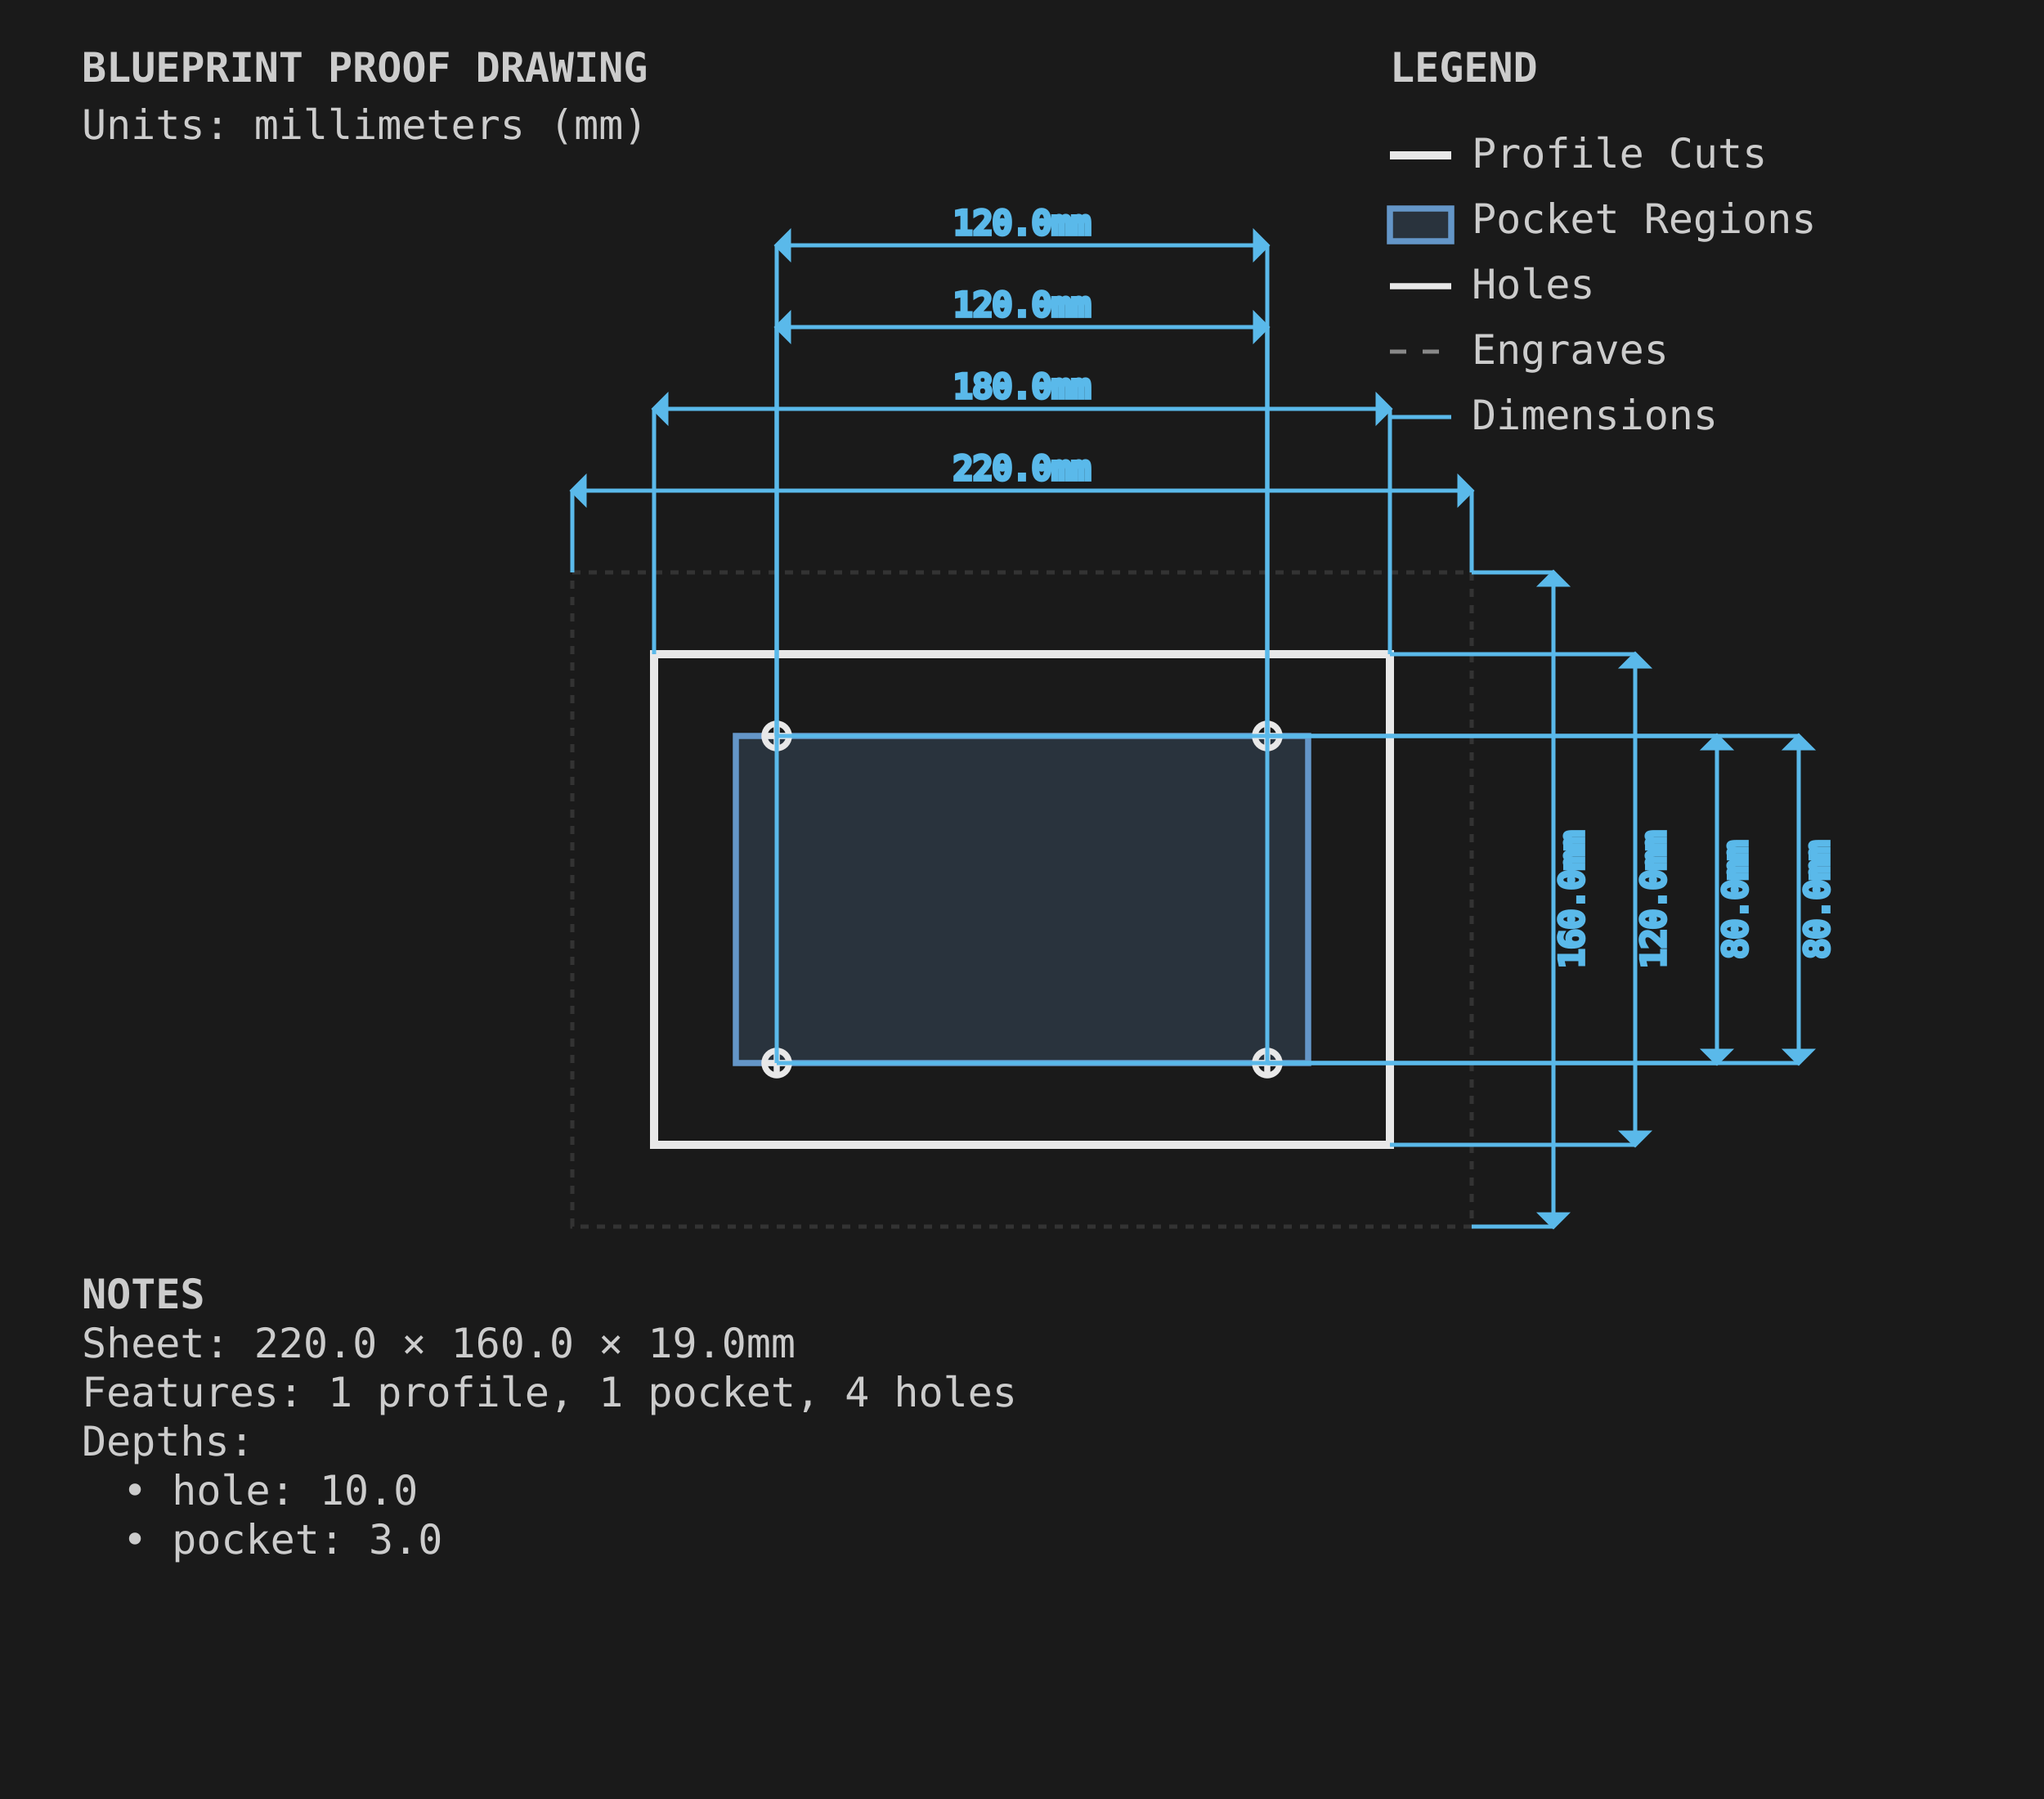
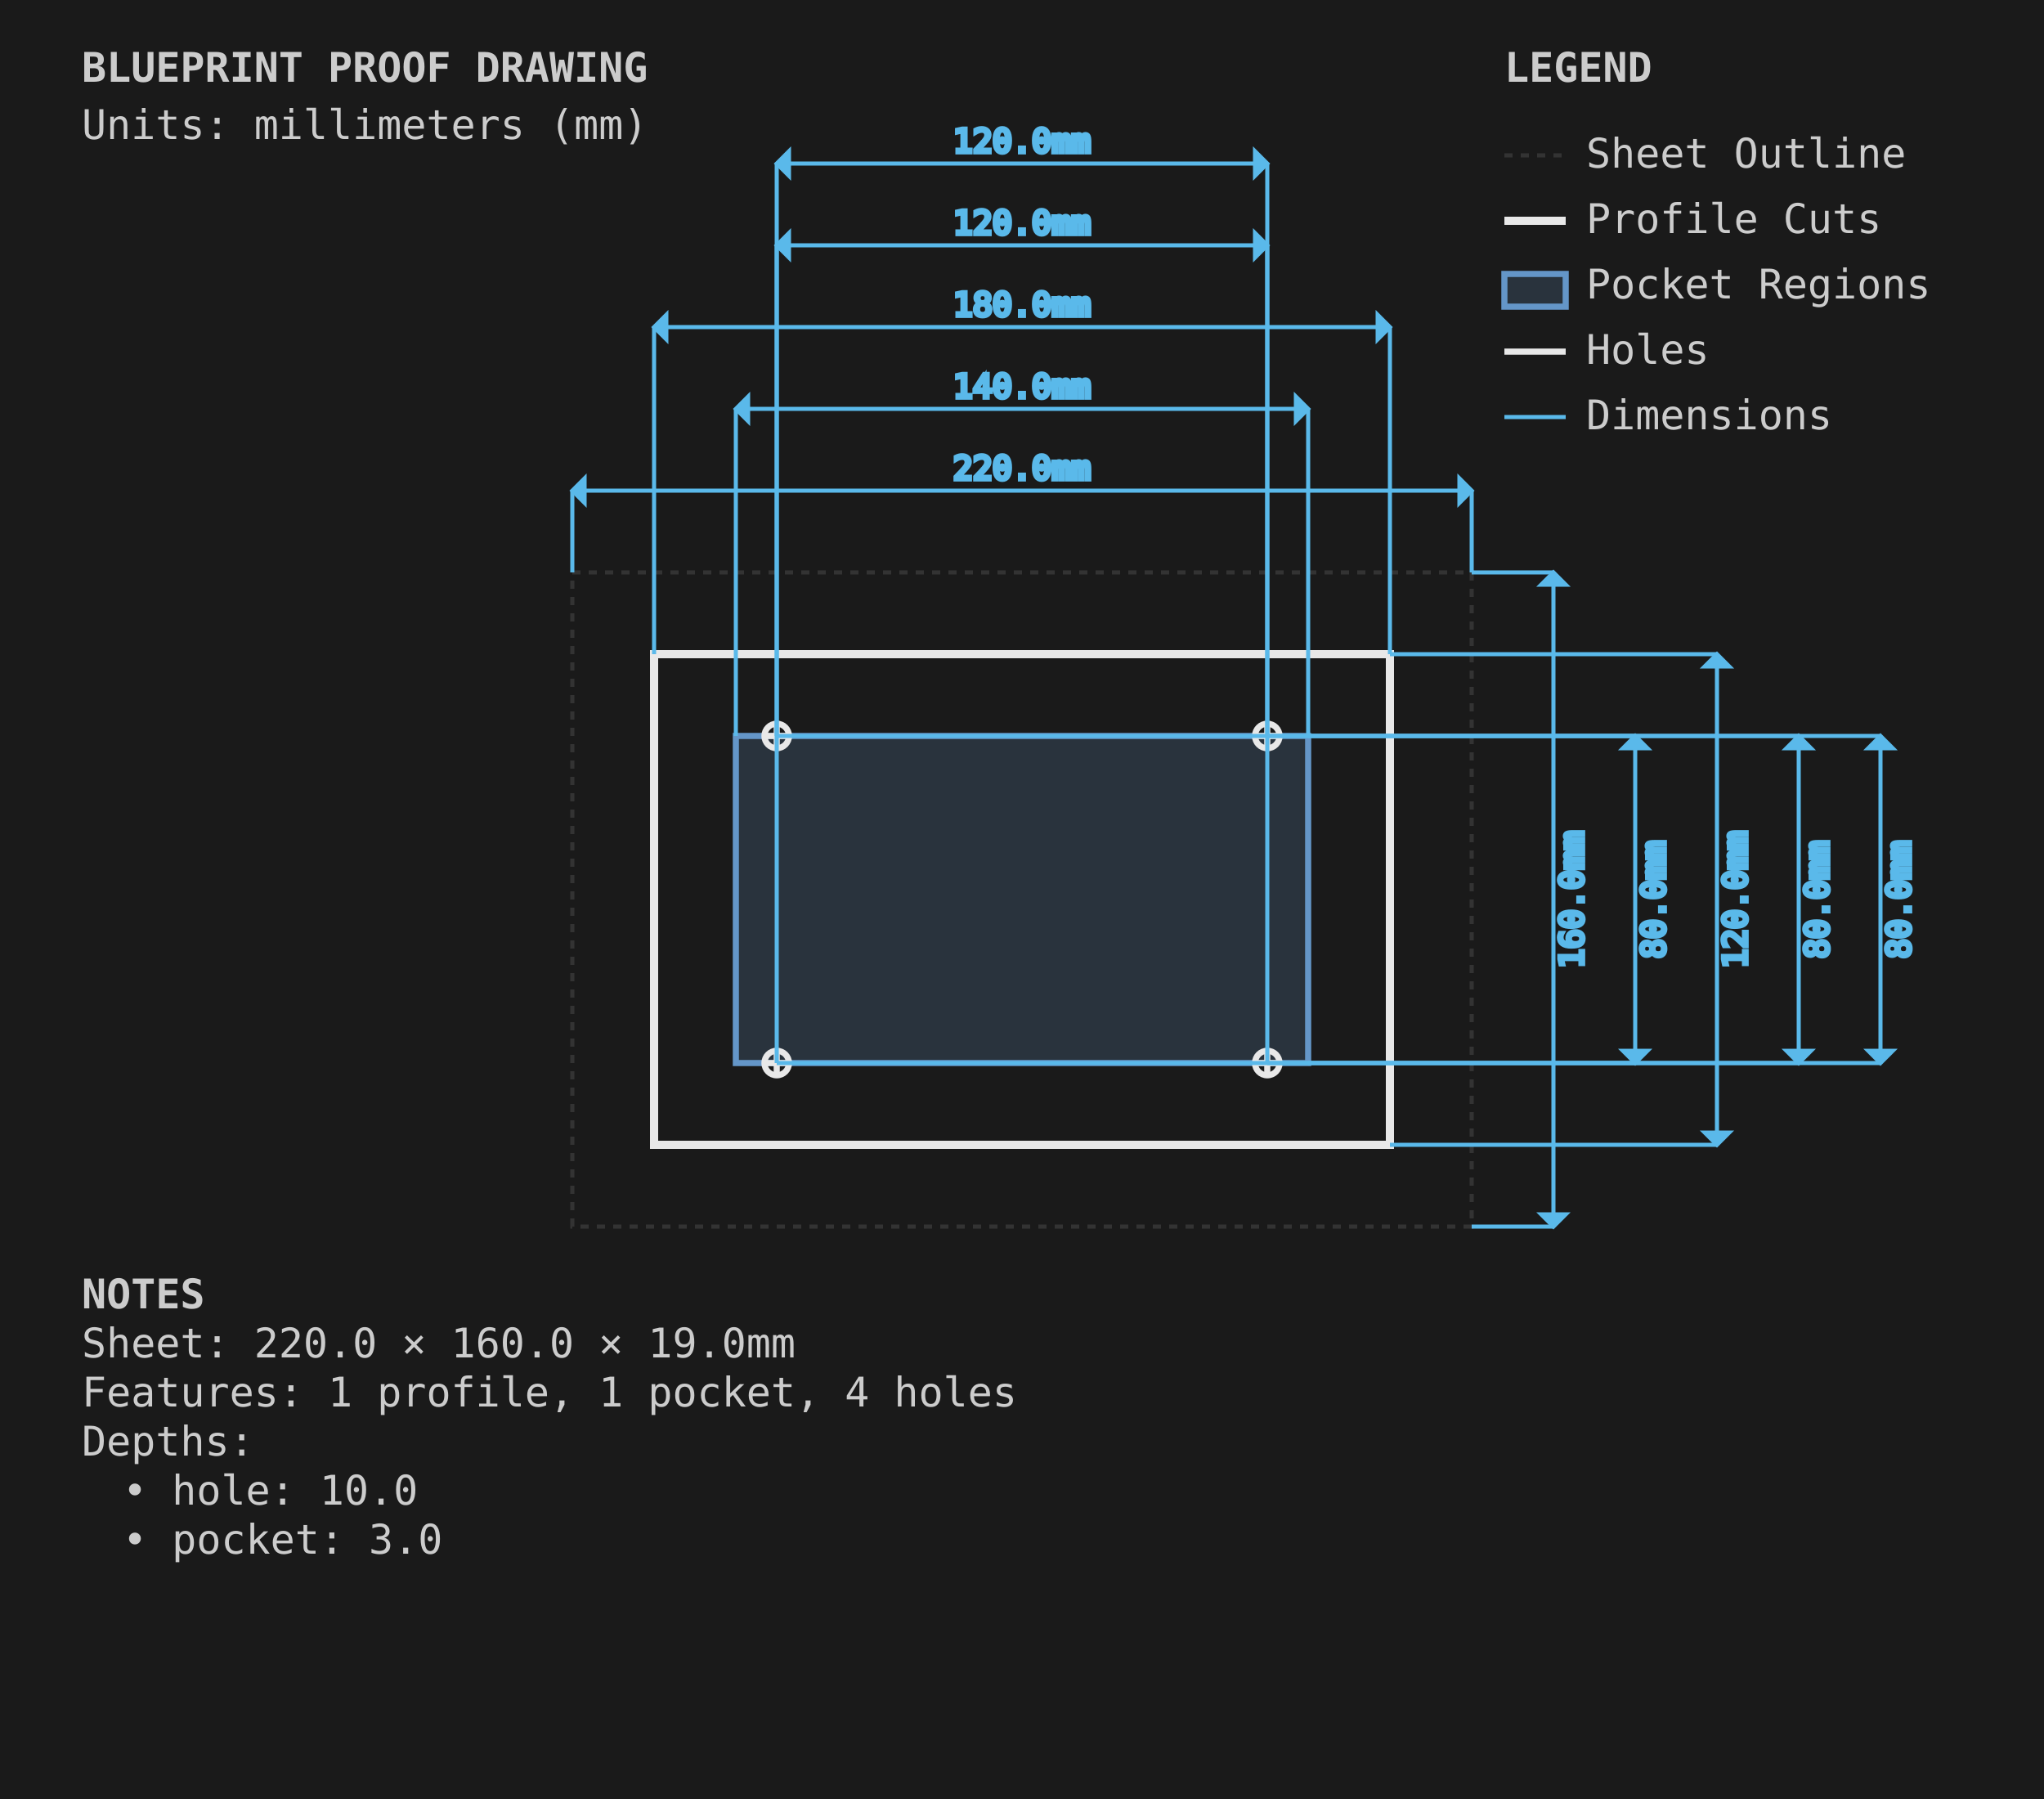
<svg xmlns="http://www.w3.org/2000/svg" viewBox="0 0 500.0 440.0" width="500.0mm" height="440.0mm">
  <style>
        .sheet-outline { stroke: #333333; stroke-width: 1; fill: none; stroke-dasharray: 2,2; }
        .profile-cuts { stroke: #e8e8e8; stroke-width: 2; fill: none; }
        .pocket-regions { stroke: #6496c8; stroke-width: 1.5; fill: #6496c8; fill-opacity: 0.2; }
        .holes { stroke: #e8e8e8; stroke-width: 1.5; fill: none; }
        .engrave-paths { stroke: #888888; stroke-width: 1; fill: none; stroke-dasharray: 4,4; }
        .construction { stroke: #333333; stroke-width: 0.5; fill: none; stroke-dasharray: 2,2; }
        .dimensions { stroke: #5ab9ea; stroke-width: 1; fill: none; }
        .dimension-text { fill: #5ab9ea; font-family: monospace; font-size: 8px; }
        .notes { fill: #cccccc; font-family: monospace; font-size: 10px; }
        .legend { fill: #cccccc; font-family: monospace; font-size: 10px; }
    </style>
  <rect x="0" y="0" width="500.0" height="440.0" fill="#1a1a1a" />
  <g id="SHEET_OUTLINE" class="sheet-outline">
    <rect x="140" y="140" width="220.0" height="160.0" />
  </g>
  <g id="PROFILE_CUTS" class="profile-cuts">
    <rect x="160.0" y="160.0" width="180.0" height="120.0" />
  </g>
  <g id="POCKET_REGIONS" class="pocket-regions">
    <rect x="180.0" y="180.0" width="140.0" height="80.0" />
  </g>
  <g id="ENGRAVE_PATHS" class="engrave-paths" />
  <g id="HOLES" class="holes">
    <circle cx="190.0" cy="180.0" r="3.0" />
    <line x1="187.0" y1="180.0" x2="193.0" y2="180.0" />
    <line x1="190.0" y1="177.0" x2="190.0" y2="183.0" />
    <circle cx="310.0" cy="180.0" r="3.0" />
    <line x1="307.0" y1="180.0" x2="313.0" y2="180.0" />
    <line x1="310.0" y1="177.0" x2="310.0" y2="183.0" />
    <circle cx="190.0" cy="260.0" r="3.0" />
    <line x1="187.0" y1="260.0" x2="193.0" y2="260.0" />
    <line x1="190.0" y1="257.0" x2="190.0" y2="263.0" />
    <circle cx="310.0" cy="260.0" r="3.0" />
    <line x1="307.0" y1="260.0" x2="313.0" y2="260.0" />
    <line x1="310.0" y1="257.0" x2="310.0" y2="263.0" />
  </g>
  <g id="CONSTRUCTION" class="construction" />
  <g id="DIMENSIONS" class="dimensions">
    <line x1="140" y1="140" x2="140" y2="120.0" stroke="#5ab9ea" stroke-width="1" />
    <line x1="360.0" y1="140" x2="360.0" y2="120.0" stroke="#5ab9ea" stroke-width="1" />
    <line x1="140" y1="120.0" x2="360.0" y2="120.0" stroke="#5ab9ea" stroke-width="1" />
    <polygon points="140,120.0 143.0,117.0 143.0,123.0" fill="#5ab9ea" />
    <polygon points="360.0,120.0 357.0,117.0 357.0,123.0" fill="#5ab9ea" />
    <text x="250.0" y="115.0" class="dimension-text" text-anchor="middle" dominant-baseline="middle">220.0mm</text>
    <line x1="360.0" y1="140" x2="380.0" y2="140" stroke="#5ab9ea" stroke-width="1" />
    <line x1="360.0" y1="300.0" x2="380.0" y2="300.0" stroke="#5ab9ea" stroke-width="1" />
    <line x1="380.0" y1="140" x2="380.0" y2="300.0" stroke="#5ab9ea" stroke-width="1" />
    <polygon points="380.0,140 377.0,143.0 383.0,143.0" fill="#5ab9ea" />
    <polygon points="380.0,300.0 377.0,297.0 383.0,297.0" fill="#5ab9ea" />
    <text x="385.0" y="220.0" class="dimension-text" text-anchor="middle" dominant-baseline="middle" transform="rotate(-90 385.0 220.0)">160.0mm</text>
-     <line x1="160.0" y1="160.0" x2="160.0" y2="100.0" stroke="#5ab9ea" stroke-width="1" />
-     <line x1="340.0" y1="160.0" x2="340.0" y2="100.0" stroke="#5ab9ea" stroke-width="1" />
-     <line x1="160.0" y1="100.0" x2="340.0" y2="100.0" stroke="#5ab9ea" stroke-width="1" />
-     <polygon points="160.0,100.0 163.0,97.0 163.0,103.0" fill="#5ab9ea" />
-     <polygon points="340.0,100.0 337.0,97.0 337.0,103.0" fill="#5ab9ea" />
-     <text x="250.0" y="95.0" class="dimension-text" text-anchor="middle" dominant-baseline="middle">180.0mm</text>
-     <line x1="340.0" y1="160.0" x2="400.0" y2="160.0" stroke="#5ab9ea" stroke-width="1" />
-     <line x1="340.0" y1="280.0" x2="400.0" y2="280.0" stroke="#5ab9ea" stroke-width="1" />
-     <line x1="400.0" y1="160.0" x2="400.0" y2="280.0" stroke="#5ab9ea" stroke-width="1" />
-     <polygon points="400.0,160.0 397.0,163.0 403.0,163.0" fill="#5ab9ea" />
-     <polygon points="400.0,280.0 397.0,277.0 403.0,277.0" fill="#5ab9ea" />
-     <text x="405.0" y="220.0" class="dimension-text" text-anchor="middle" dominant-baseline="middle" transform="rotate(-90 405.0 220.0)">120.0mm</text>
-     <line x1="190.0" y1="180.0" x2="190.0" y2="80.0" stroke="#5ab9ea" stroke-width="1" />
-     <line x1="310.0" y1="180.0" x2="310.0" y2="80.0" stroke="#5ab9ea" stroke-width="1" />
-     <line x1="190.0" y1="80.0" x2="310.0" y2="80.0" stroke="#5ab9ea" stroke-width="1" />
-     <polygon points="190.0,80.0 193.0,77.0 193.0,83.0" fill="#5ab9ea" />
-     <polygon points="310.0,80.0 307.0,77.0 307.0,83.0" fill="#5ab9ea" />
-     <text x="250.0" y="75.0" class="dimension-text" text-anchor="middle" dominant-baseline="middle">120.0mm</text>
-     <line x1="190.0" y1="260.0" x2="190.0" y2="60.0" stroke="#5ab9ea" stroke-width="1" />
-     <line x1="310.0" y1="260.0" x2="310.0" y2="60.0" stroke="#5ab9ea" stroke-width="1" />
+     <line x1="180.0" y1="180.0" x2="180.0" y2="100.0" stroke="#5ab9ea" stroke-width="1" />
+     <line x1="320.0" y1="180.0" x2="320.0" y2="100.0" stroke="#5ab9ea" stroke-width="1" />
+     <line x1="180.0" y1="100.0" x2="320.0" y2="100.0" stroke="#5ab9ea" stroke-width="1" />
+     <polygon points="180.0,100.0 183.0,97.0 183.0,103.0" fill="#5ab9ea" />
+     <polygon points="320.0,100.0 317.0,97.0 317.0,103.0" fill="#5ab9ea" />
+     <text x="250.0" y="95.0" class="dimension-text" text-anchor="middle" dominant-baseline="middle">140.0mm</text>
+     <line x1="320.0" y1="180.0" x2="400.0" y2="180.0" stroke="#5ab9ea" stroke-width="1" />
+     <line x1="320.0" y1="260.0" x2="400.0" y2="260.0" stroke="#5ab9ea" stroke-width="1" />
+     <line x1="400.0" y1="180.0" x2="400.0" y2="260.0" stroke="#5ab9ea" stroke-width="1" />
+     <polygon points="400.0,180.0 397.0,183.0 403.0,183.0" fill="#5ab9ea" />
+     <polygon points="400.0,260.0 397.0,257.0 403.0,257.0" fill="#5ab9ea" />
+     <text x="405.0" y="220.0" class="dimension-text" text-anchor="middle" dominant-baseline="middle" transform="rotate(-90 405.0 220.0)">80.0mm</text>
+     <line x1="160.0" y1="160.0" x2="160.0" y2="80.0" stroke="#5ab9ea" stroke-width="1" />
+     <line x1="340.0" y1="160.0" x2="340.0" y2="80.0" stroke="#5ab9ea" stroke-width="1" />
+     <line x1="160.0" y1="80.0" x2="340.0" y2="80.0" stroke="#5ab9ea" stroke-width="1" />
+     <polygon points="160.0,80.0 163.0,77.0 163.0,83.0" fill="#5ab9ea" />
+     <polygon points="340.0,80.0 337.0,77.0 337.0,83.0" fill="#5ab9ea" />
+     <text x="250.0" y="75.0" class="dimension-text" text-anchor="middle" dominant-baseline="middle">180.0mm</text>
+     <line x1="340.0" y1="160.0" x2="420.0" y2="160.0" stroke="#5ab9ea" stroke-width="1" />
+     <line x1="340.0" y1="280.0" x2="420.0" y2="280.0" stroke="#5ab9ea" stroke-width="1" />
+     <line x1="420.0" y1="160.0" x2="420.0" y2="280.0" stroke="#5ab9ea" stroke-width="1" />
+     <polygon points="420.0,160.0 417.0,163.0 423.0,163.0" fill="#5ab9ea" />
+     <polygon points="420.0,280.0 417.0,277.0 423.0,277.0" fill="#5ab9ea" />
+     <text x="425.0" y="220.0" class="dimension-text" text-anchor="middle" dominant-baseline="middle" transform="rotate(-90 425.0 220.0)">120.0mm</text>
+     <line x1="190.0" y1="180.0" x2="190.0" y2="60.0" stroke="#5ab9ea" stroke-width="1" />
+     <line x1="310.0" y1="180.0" x2="310.0" y2="60.0" stroke="#5ab9ea" stroke-width="1" />
    <line x1="190.0" y1="60.0" x2="310.0" y2="60.0" stroke="#5ab9ea" stroke-width="1" />
    <polygon points="190.0,60.0 193.0,57.0 193.0,63.0" fill="#5ab9ea" />
    <polygon points="310.0,60.0 307.0,57.0 307.0,63.0" fill="#5ab9ea" />
    <text x="250.0" y="55.0" class="dimension-text" text-anchor="middle" dominant-baseline="middle">120.0mm</text>
-     <line x1="190.0" y1="180.0" x2="420.0" y2="180.0" stroke="#5ab9ea" stroke-width="1" />
-     <line x1="190.0" y1="260.0" x2="420.0" y2="260.0" stroke="#5ab9ea" stroke-width="1" />
-     <line x1="420.0" y1="180.0" x2="420.0" y2="260.0" stroke="#5ab9ea" stroke-width="1" />
-     <polygon points="420.0,180.0 417.0,183.0 423.0,183.0" fill="#5ab9ea" />
-     <polygon points="420.0,260.0 417.0,257.0 423.0,257.0" fill="#5ab9ea" />
-     <text x="425.0" y="220.0" class="dimension-text" text-anchor="middle" dominant-baseline="middle" transform="rotate(-90 425.0 220.0)">80.0mm</text>
-     <line x1="310.0" y1="180.0" x2="440.0" y2="180.0" stroke="#5ab9ea" stroke-width="1" />
-     <line x1="310.0" y1="260.0" x2="440.0" y2="260.0" stroke="#5ab9ea" stroke-width="1" />
+     <line x1="190.0" y1="260.0" x2="190.0" y2="40.0" stroke="#5ab9ea" stroke-width="1" />
+     <line x1="310.0" y1="260.0" x2="310.0" y2="40.0" stroke="#5ab9ea" stroke-width="1" />
+     <line x1="190.0" y1="40.0" x2="310.0" y2="40.0" stroke="#5ab9ea" stroke-width="1" />
+     <polygon points="190.0,40.0 193.0,37.0 193.0,43.0" fill="#5ab9ea" />
+     <polygon points="310.0,40.0 307.0,37.0 307.0,43.0" fill="#5ab9ea" />
+     <text x="250.0" y="35.0" class="dimension-text" text-anchor="middle" dominant-baseline="middle">120.0mm</text>
+     <line x1="190.0" y1="180.0" x2="440.0" y2="180.0" stroke="#5ab9ea" stroke-width="1" />
+     <line x1="190.0" y1="260.0" x2="440.0" y2="260.0" stroke="#5ab9ea" stroke-width="1" />
    <line x1="440.0" y1="180.0" x2="440.0" y2="260.0" stroke="#5ab9ea" stroke-width="1" />
    <polygon points="440.0,180.0 437.0,183.0 443.0,183.0" fill="#5ab9ea" />
    <polygon points="440.0,260.0 437.0,257.0 443.0,257.0" fill="#5ab9ea" />
    <text x="445.0" y="220.0" class="dimension-text" text-anchor="middle" dominant-baseline="middle" transform="rotate(-90 445.0 220.0)">80.0mm</text>
+     <line x1="310.0" y1="180.0" x2="460.0" y2="180.0" stroke="#5ab9ea" stroke-width="1" />
+     <line x1="310.0" y1="260.0" x2="460.0" y2="260.0" stroke="#5ab9ea" stroke-width="1" />
+     <line x1="460.0" y1="180.0" x2="460.0" y2="260.0" stroke="#5ab9ea" stroke-width="1" />
+     <polygon points="460.0,180.0 457.0,183.0 463.0,183.0" fill="#5ab9ea" />
+     <polygon points="460.0,260.0 457.0,257.0 463.0,257.0" fill="#5ab9ea" />
+     <text x="465.0" y="220.0" class="dimension-text" text-anchor="middle" dominant-baseline="middle" transform="rotate(-90 465.0 220.0)">80.0mm</text>
  </g>
  <g id="NOTES" class="notes">
    <text x="20" y="320.0" class="notes" font-weight="bold">NOTES</text>
    <text x="20" y="332.0" class="notes">Sheet: 220.0 × 160.0 × 19.0mm</text>
    <text x="20" y="344.0" class="notes">Features: 1 profile, 1 pocket, 4 holes</text>
    <text x="20" y="356.0" class="notes">Depths:</text>
    <text x="30" y="368.0" class="notes">• hole: 10.0</text>
    <text x="30" y="380.0" class="notes">• pocket: 3.0</text>
  </g>
  <g id="TITLE_BLOCK" class="title-block">
    <text x="20" y="20" class="notes" font-weight="bold" font-size="14px">BLUEPRINT PROOF DRAWING</text>
    <text x="20" y="34" class="notes" font-size="9px">Units: millimeters (mm)</text>
  </g>
  <g id="LEGEND" class="legend">
-     <text x="340.0" y="20" class="legend" font-weight="bold">LEGEND</text>
-     <line x1="340.0" y1="38" x2="355.0" y2="38" stroke="#e8e8e8" stroke-width="2" />
-     <text x="360.0" y="41" class="legend">Profile Cuts</text>
-     <rect x="340.0" y="51" width="15.0" height="8" stroke="#6496c8" stroke-width="1.5" fill="#6496c8" fill-opacity="0.2" />
-     <text x="360.0" y="57" class="legend">Pocket Regions</text>
-     <line x1="340.0" y1="70" x2="355.0" y2="70" stroke="#e8e8e8" stroke-width="1.5" />
-     <text x="360.0" y="73" class="legend">Holes</text>
-     <line x1="340.0" y1="86" x2="355.0" y2="86" stroke="#888888" stroke-width="1" stroke-dasharray="4,4" />
-     <text x="360.0" y="89" class="legend">Engraves</text>
-     <line x1="340.0" y1="102" x2="355.0" y2="102" stroke="#5ab9ea" stroke-width="1" />
-     <text x="360.0" y="105" class="legend">Dimensions</text>
+     <text x="368.0" y="20" class="legend" font-weight="bold">LEGEND</text>
+     <line x1="368.0" y1="38" x2="383.0" y2="38" stroke="#333333" stroke-width="1" stroke-dasharray="2,2" />
+     <text x="388.0" y="41" class="legend">Sheet Outline</text>
+     <line x1="368.0" y1="54" x2="383.0" y2="54" stroke="#e8e8e8" stroke-width="2" />
+     <text x="388.0" y="57" class="legend">Profile Cuts</text>
+     <rect x="368.0" y="67" width="15.0" height="8" stroke="#6496c8" stroke-width="1.5" fill="#6496c8" fill-opacity="0.2" />
+     <text x="388.0" y="73" class="legend">Pocket Regions</text>
+     <line x1="368.0" y1="86" x2="383.0" y2="86" stroke="#e8e8e8" stroke-width="1.5" />
+     <text x="388.0" y="89" class="legend">Holes</text>
+     <line x1="368.0" y1="102" x2="383.0" y2="102" stroke="#5ab9ea" stroke-width="1" />
+     <text x="388.0" y="105" class="legend">Dimensions</text>
  </g>
</svg>
